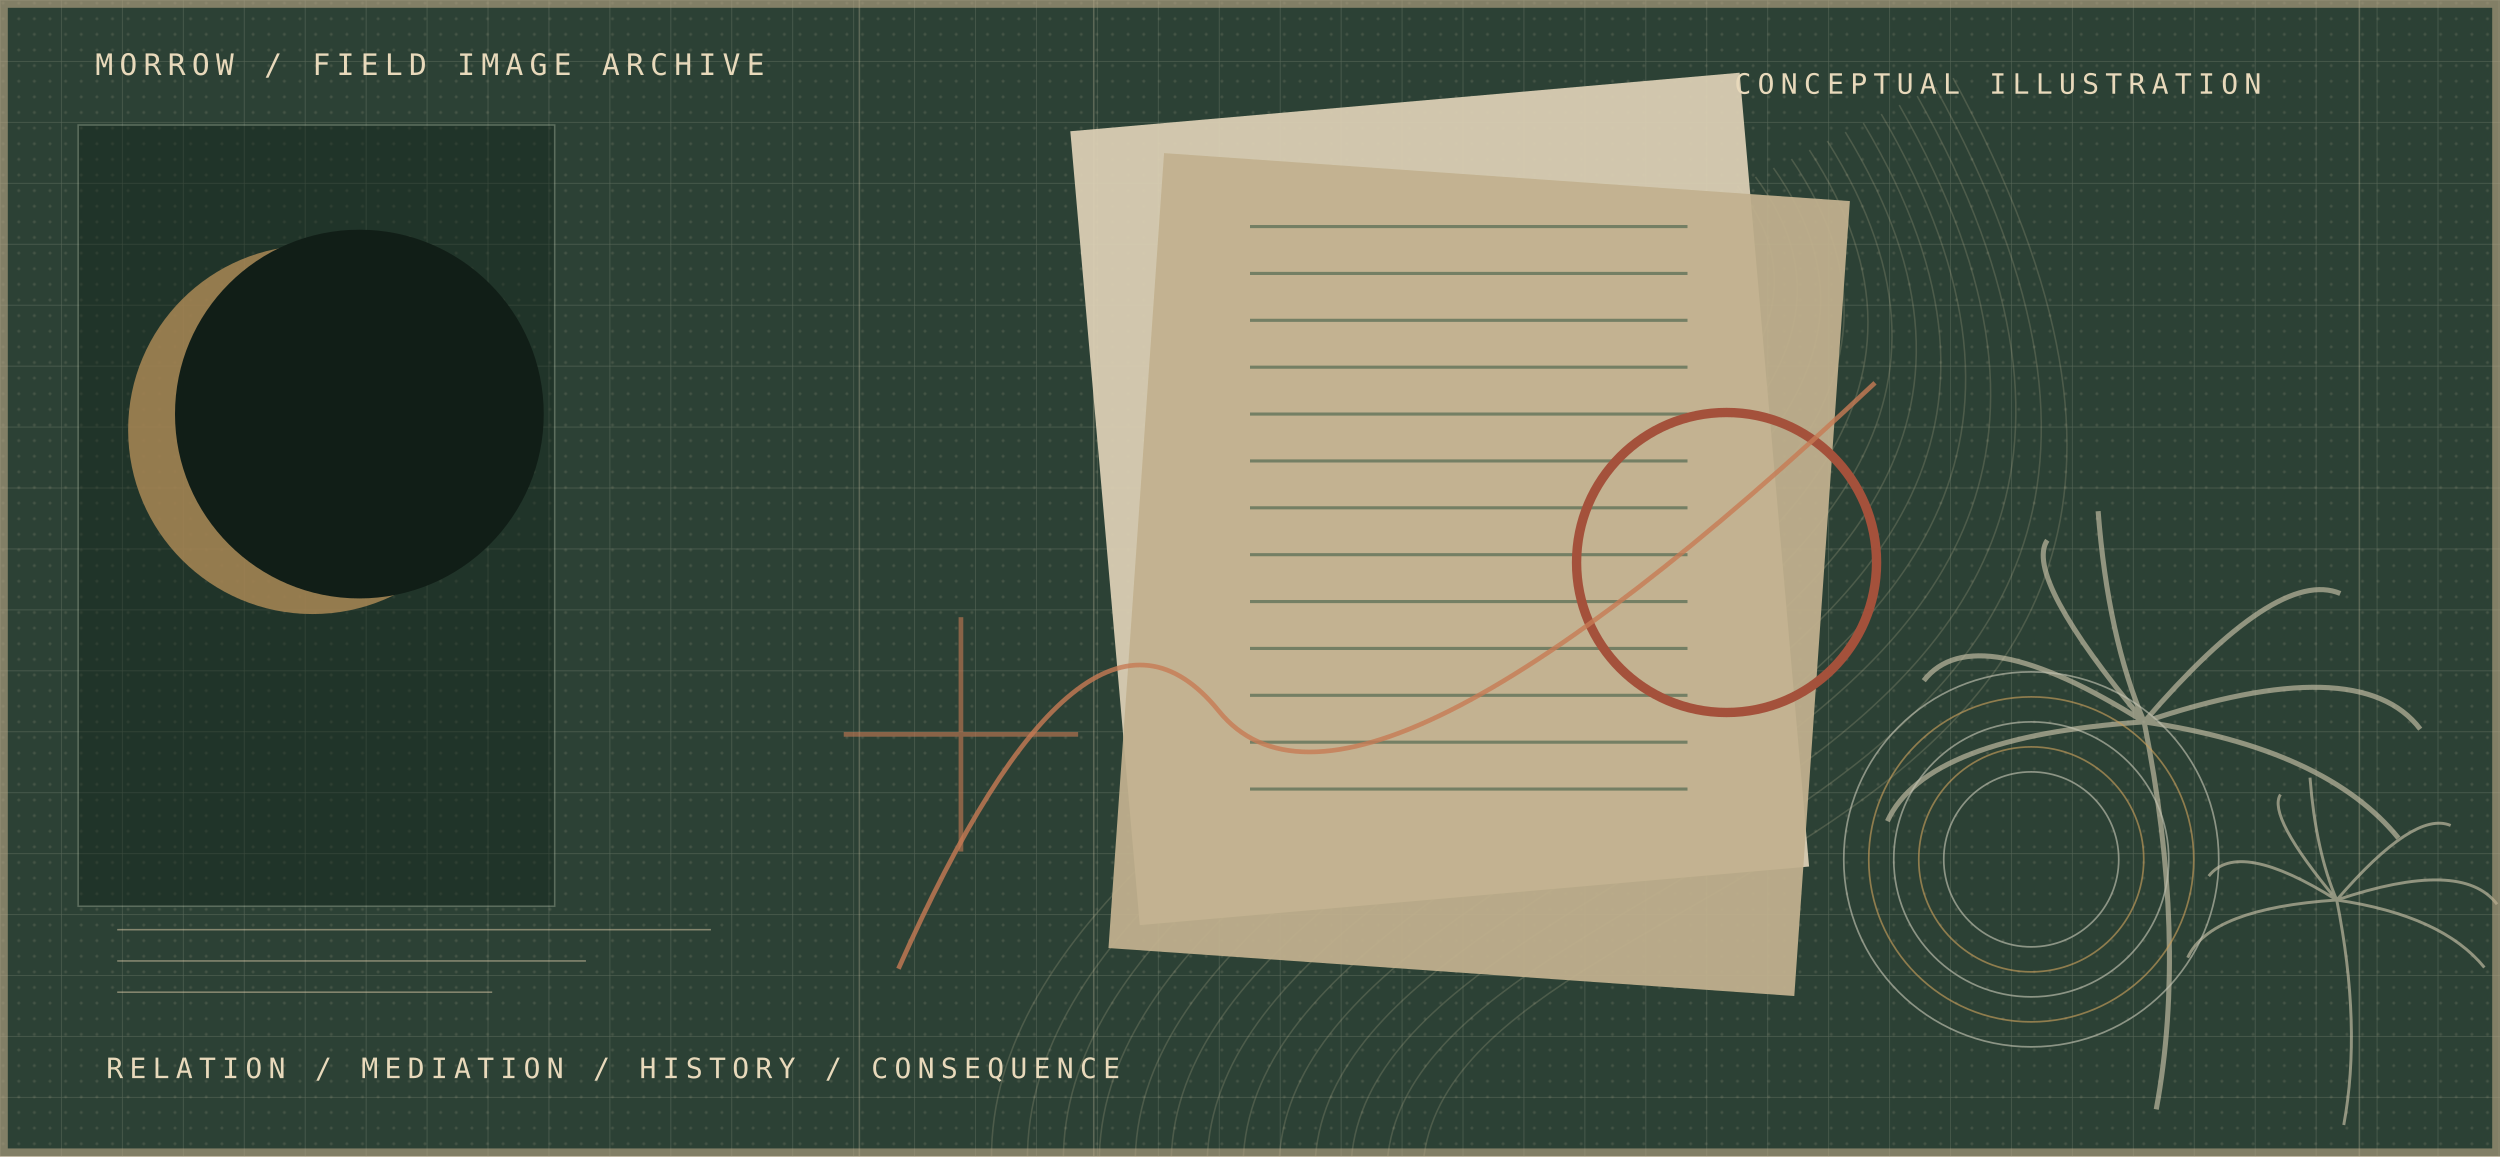
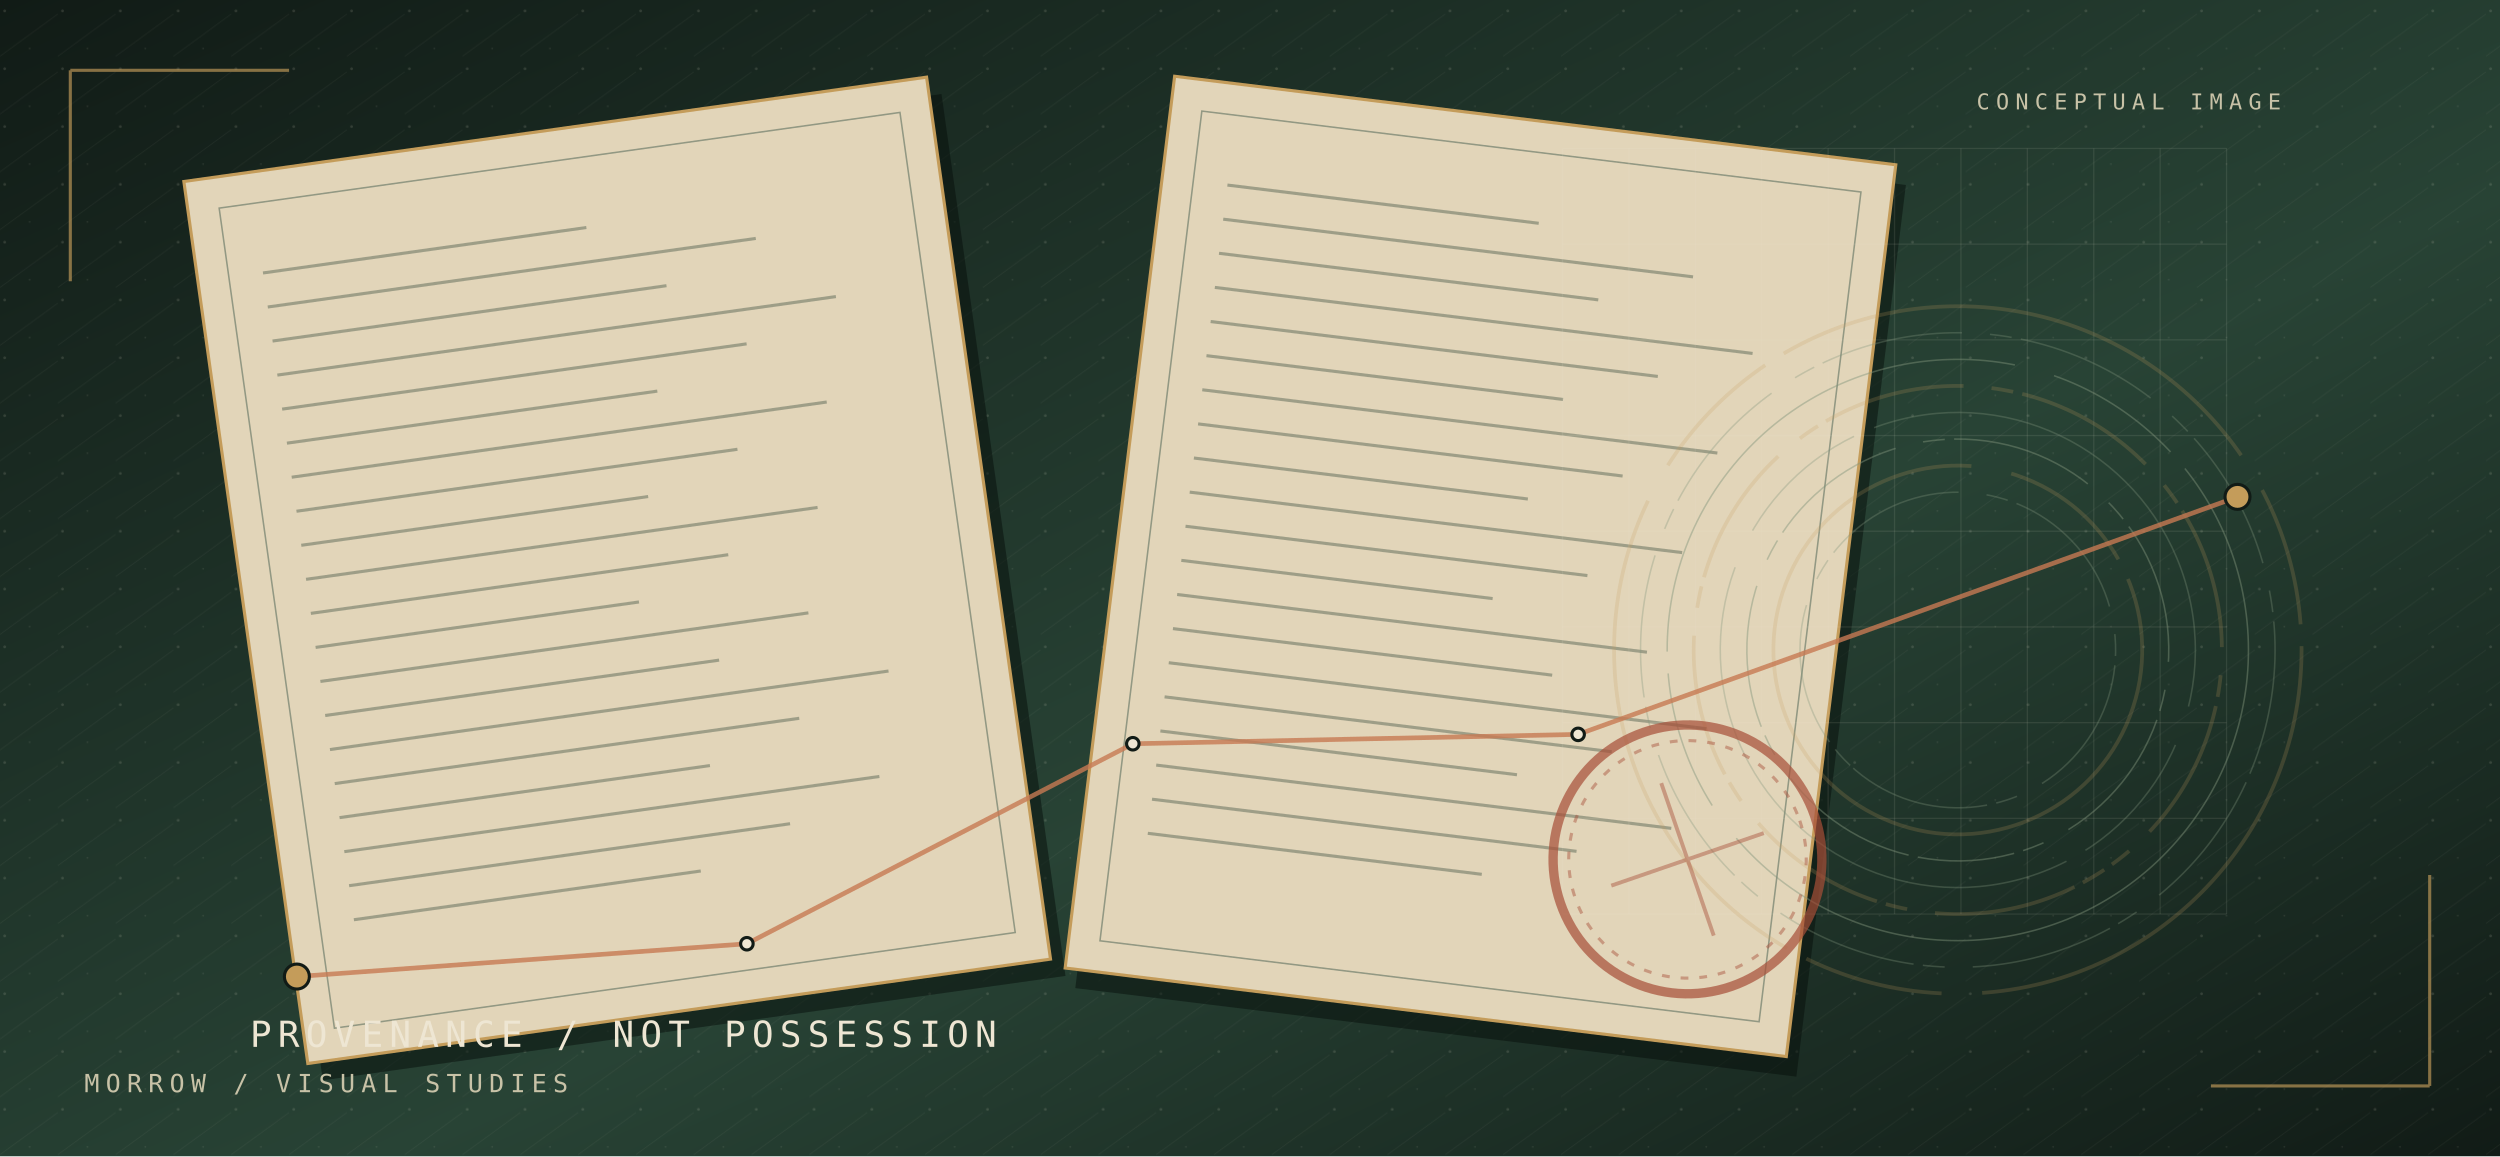
- <svg xmlns="http://www.w3.org/2000/svg" width="1600" height="740" viewBox="0 0 1600 740" role="img" aria-label="source / interpretation conceptual collage">
+ <svg xmlns="http://www.w3.org/2000/svg" width="1600" height="740" viewBox="0 0 1600 740" role="img" aria-labelledby="name note">
  <defs>
-     <pattern id="grid" width="39" height="39" patternUnits="userSpaceOnUse">
-       <path d="M39 0H0V39" fill="none" stroke="#abaf98" stroke-width=".7" opacity=".35" />
+     <linearGradient id="ground" x1="0" y1="0" x2="1" y2="1">
+       <stop stop-color="#111b16" />
+       <stop offset=".58" stop-color="#284335" />
+       <stop offset="1" stop-color="#111b16" />
+     </linearGradient>
+     <linearGradient id="copper" x1="0" y1="0" x2="1" y2="1">
+       <stop stop-color="#e7b87c" />
+       <stop offset=".56" stop-color="#a85438" />
+       <stop offset="1" stop-color="#c5935b" />
+     </linearGradient>
+     <pattern id="grain" patternUnits="userSpaceOnUse" width="37" height="37">
+       <circle cx="3" cy="7" r=".9" fill="#eee6d3" opacity=".22" />
+       <circle cx="19" cy="31" r=".6" fill="#eee6d3" opacity=".15" />
+       <path d="M0 36L37 9" stroke="#eee6d3" stroke-width=".5" opacity=".09" />
    </pattern>
-     <pattern id="dot" width="10" height="10" patternUnits="userSpaceOnUse">
-       <circle cx="2" cy="2" r="1" fill="#e6d4b2" opacity=".12" />
-     </pattern>
+     <filter id="soft" x="-35%" y="-35%" width="170%" height="170%">
+       <feGaussianBlur stdDeviation="23" />
+     </filter>
  </defs>
-   <rect width="1600" height="740" fill="#2c4135" />
-   <rect width="1600" height="740" fill="url(#grid)" />
-   <rect width="1600" height="740" fill="url(#dot)" />
-   <path d="M550 0V740M700 0V740M1510 0V740" stroke="#eadab7" stroke-width="1" opacity=".25" />
-   <path d="M 920 800 C 820 540,1550 600,1250 50" stroke="#e1d3aa" stroke-width="1" fill="none" opacity=".18" />
-   <path d="M 897 800 C 797 535.4,1527 577,1238.5 55.75" stroke="#e1d3aa" stroke-width="1" fill="none" opacity=".18" />
-   <path d="M 874 800 C 774 530.8,1504 554,1227 61.5" stroke="#e1d3aa" stroke-width="1" fill="none" opacity=".18" />
-   <path d="M 851 800 C 751 526.2,1481 531,1215.5 67.25" stroke="#e1d3aa" stroke-width="1" fill="none" opacity=".18" />
-   <path d="M 828 800 C 728 521.6,1458 508,1204 73" stroke="#e1d3aa" stroke-width="1" fill="none" opacity=".18" />
-   <path d="M 805 800 C 705 517,1435 485,1192.5 78.75" stroke="#e1d3aa" stroke-width="1" fill="none" opacity=".18" />
-   <path d="M 782 800 C 682 512.4,1412 462,1181 84.5" stroke="#e1d3aa" stroke-width="1" fill="none" opacity=".18" />
-   <path d="M 759 800 C 659 507.8,1389 439,1169.5 90.25" stroke="#e1d3aa" stroke-width="1" fill="none" opacity=".18" />
-   <path d="M 736 800 C 636 503.2,1366 416,1158 96" stroke="#e1d3aa" stroke-width="1" fill="none" opacity=".18" />
-   <path d="M 713 800 C 613 498.6,1343 393,1146.5 101.75" stroke="#e1d3aa" stroke-width="1" fill="none" opacity=".18" />
-   <path d="M 690 800 C 590 494,1320 370,1135 107.5" stroke="#e1d3aa" stroke-width="1" fill="none" opacity=".18" />
-   <path d="M 667 800 C 567 489.4,1297 347,1123.5 113.25" stroke="#e1d3aa" stroke-width="1" fill="none" opacity=".18" />
-   <path d="M 644 800 C 544 484.8,1274 324,1112 119" stroke="#e1d3aa" stroke-width="1" fill="none" opacity=".18" />
-   <rect x="50" y="80" width="305" height="500" stroke="#a3af99" fill="#102017" opacity=".4" />
-   <circle cx="200" cy="275" r="118" fill="#ac8955" opacity=".83" />
-   <circle cx="230" cy="265" r="118" fill="#111e17" />
-   <path d="M75 595h380M75 615h300M75 635h240" stroke="#e0cdaa" opacity=".5" />
-   <g>
-     <rect x="685" y="84" width="430" height="510" transform="rotate(-5 685 84)" fill="#ddd0b5" opacity=".93" />
-     <rect x="745" y="98" width="440" height="510" transform="rotate(4 745 98)" fill="#c2b18e" opacity=".93" />
-     <g stroke="#536a51" stroke-width="2" opacity=".7">
-       <path d="M800 145h280" />
-       <path d="M800 175h280" />
-       <path d="M800 205h280" />
-       <path d="M800 235h280" />
-       <path d="M800 265h280" />
-       <path d="M800 295h280" />
-       <path d="M800 325h280" />
-       <path d="M800 355h280" />
-       <path d="M800 385h280" />
-       <path d="M800 415h280" />
-       <path d="M800 445h280" />
-       <path d="M800 475h280" />
-       <path d="M800 505h280" />
-     </g>
-     <circle cx="1105" cy="360" r="96" stroke="#a4513b" stroke-width="6" fill="none" />
+   <rect width="1600" height="740" fill="url(#ground)" />
+   <rect width="1600" height="740" fill="url(#grain)" opacity=".6" />
+   <path d="M45 45h140M45 45v135 M1555 695h-140M1555 695v-135" fill="none" stroke="#c49c5a" stroke-width="2" opacity=".65" />
+   <g transform="rotate(-8 395 365)">
+     <rect x="163" y="92" width="480" height="570" fill="#050e0a" opacity=".5" />
+     <rect x="155" y="80" width="480" height="570" fill="#e2d5b9" stroke="#c49c5a" stroke-width="2" />
+     <rect x="175" y="100" width="440" height="530" stroke="#304d40" opacity=".45" fill="none" />
+     <path d="M197 145h209" stroke="#20372b" stroke-width="2" opacity="0.35" />
+     <path d="M197 167h315.4" stroke="#20372b" stroke-width="2" opacity="0.35" />
+     <path d="M197 189h254.6" stroke="#20372b" stroke-width="2" opacity="0.35" />
+     <path d="M197 211h361" stroke="#20372b" stroke-width="2" opacity="0.35" />
+     <path d="M197 233h300.2" stroke="#20372b" stroke-width="2" opacity="0.35" />
+     <path d="M197 255h239.4" stroke="#20372b" stroke-width="2" opacity="0.35" />
+     <path d="M197 277h345.8" stroke="#20372b" stroke-width="2" opacity="0.35" />
+     <path d="M197 299h285" stroke="#20372b" stroke-width="2" opacity="0.35" />
+     <path d="M197 321h224.2" stroke="#20372b" stroke-width="2" opacity="0.35" />
+     <path d="M197 343h330.6" stroke="#20372b" stroke-width="2" opacity="0.35" />
+     <path d="M197 365h269.8" stroke="#20372b" stroke-width="2" opacity="0.35" />
+     <path d="M197 387h209" stroke="#20372b" stroke-width="2" opacity="0.35" />
+     <path d="M197 409h315.4" stroke="#20372b" stroke-width="2" opacity="0.35" />
+     <path d="M197 431h254.6" stroke="#20372b" stroke-width="2" opacity="0.35" />
+     <path d="M197 453h361" stroke="#20372b" stroke-width="2" opacity="0.35" />
+     <path d="M197 475h300.2" stroke="#20372b" stroke-width="2" opacity="0.35" />
+     <path d="M197 497h239.4" stroke="#20372b" stroke-width="2" opacity="0.35" />
+     <path d="M197 519h345.8" stroke="#20372b" stroke-width="2" opacity="0.35" />
+     <path d="M197 541h285" stroke="#20372b" stroke-width="2" opacity="0.35" />
+     <path d="M197 563h224.2" stroke="#20372b" stroke-width="2" opacity="0.35" />
  </g>
-   <g transform="translate(1380 710) scale(1.55)" stroke="#cfc7ac" stroke-width="2.1" fill="none" opacity=".62">
-     <path d="M0 0 Q13 -70 -5 -160" />
-     <path d="M-5 -160 Q-75 -204 -96 -177 M-5 -160 Q-55 -220 -45 -235 M-5 -160 Q50 -224 76 -213 M-5 -160 Q84 -190 109 -157 M-5 -160 Q-20 -195 -24 -247" />
-     <path d="M-5 -160 Q-95 -154 -111 -119 M-5 -160 Q70 -149 100 -112" />
+   <g transform="rotate(7 947.5 362.5)">
+     <rect x="723" y="87" width="465" height="575" fill="#050e0a" opacity=".5" />
+     <rect x="715" y="75" width="465" height="575" fill="#e2d5b9" stroke="#c49c5a" stroke-width="2" />
+     <rect x="735" y="95" width="425" height="535" stroke="#304d40" opacity=".45" fill="none" />
+     <path d="M757 140h200.75" stroke="#20372b" stroke-width="2" opacity="0.35" />
+     <path d="M757 162h302.95" stroke="#20372b" stroke-width="2" opacity="0.35" />
+     <path d="M757 184h244.55" stroke="#20372b" stroke-width="2" opacity="0.35" />
+     <path d="M757 206h346.75" stroke="#20372b" stroke-width="2" opacity="0.35" />
+     <path d="M757 228h288.35" stroke="#20372b" stroke-width="2" opacity="0.35" />
+     <path d="M757 250h229.95" stroke="#20372b" stroke-width="2" opacity="0.35" />
+     <path d="M757 272h332.15" stroke="#20372b" stroke-width="2" opacity="0.35" />
+     <path d="M757 294h273.75" stroke="#20372b" stroke-width="2" opacity="0.35" />
+     <path d="M757 316h215.35" stroke="#20372b" stroke-width="2" opacity="0.35" />
+     <path d="M757 338h317.55" stroke="#20372b" stroke-width="2" opacity="0.35" />
+     <path d="M757 360h259.15" stroke="#20372b" stroke-width="2" opacity="0.35" />
+     <path d="M757 382h200.75" stroke="#20372b" stroke-width="2" opacity="0.35" />
+     <path d="M757 404h302.95" stroke="#20372b" stroke-width="2" opacity="0.35" />
+     <path d="M757 426h244.55" stroke="#20372b" stroke-width="2" opacity="0.35" />
+     <path d="M757 448h346.75" stroke="#20372b" stroke-width="2" opacity="0.35" />
+     <path d="M757 470h288.35" stroke="#20372b" stroke-width="2" opacity="0.35" />
+     <path d="M757 492h229.95" stroke="#20372b" stroke-width="2" opacity="0.35" />
+     <path d="M757 514h332.15" stroke="#20372b" stroke-width="2" opacity="0.35" />
+     <path d="M757 536h273.75" stroke="#20372b" stroke-width="2" opacity="0.35" />
+     <path d="M757 558h215.35" stroke="#20372b" stroke-width="2" opacity="0.35" />
  </g>
-   <g transform="translate(1500 720) scale(0.9)" stroke="#cfc7ac" stroke-width="2.1" fill="none" opacity=".62">
-     <path d="M0 0 Q13 -70 -5 -160" />
-     <path d="M-5 -160 Q-75 -204 -96 -177 M-5 -160 Q-55 -220 -45 -235 M-5 -160 Q50 -224 76 -213 M-5 -160 Q84 -190 109 -157 M-5 -160 Q-20 -195 -24 -247" />
-     <path d="M-5 -160 Q-95 -154 -111 -119 M-5 -160 Q70 -149 100 -112" />
+   <path d="M1000 95v490" stroke="#eee6d3" stroke-width=".8" opacity=".1" />
+   <path d="M1042.5 95v490" stroke="#eee6d3" stroke-width=".8" opacity=".1" />
+   <path d="M1085 95v490" stroke="#eee6d3" stroke-width=".8" opacity=".1" />
+   <path d="M1127.5 95v490" stroke="#eee6d3" stroke-width=".8" opacity=".1" />
+   <path d="M1170 95v490" stroke="#eee6d3" stroke-width=".8" opacity=".1" />
+   <path d="M1212.5 95v490" stroke="#eee6d3" stroke-width=".8" opacity=".1" />
+   <path d="M1255 95v490" stroke="#eee6d3" stroke-width=".8" opacity=".1" />
+   <path d="M1297.5 95v490" stroke="#eee6d3" stroke-width=".8" opacity=".1" />
+   <path d="M1340 95v490" stroke="#eee6d3" stroke-width=".8" opacity=".1" />
+   <path d="M1382.5 95v490" stroke="#eee6d3" stroke-width=".8" opacity=".1" />
+   <path d="M1425 95v490" stroke="#eee6d3" stroke-width=".8" opacity=".1" />
+   <path d="M1000 95h425" stroke="#eee6d3" stroke-width=".8" opacity=".1" />
+   <path d="M1000 156.25h425" stroke="#eee6d3" stroke-width=".8" opacity=".1" />
+   <path d="M1000 217.5h425" stroke="#eee6d3" stroke-width=".8" opacity=".1" />
+   <path d="M1000 278.75h425" stroke="#eee6d3" stroke-width=".8" opacity=".1" />
+   <path d="M1000 340h425" stroke="#eee6d3" stroke-width=".8" opacity=".1" />
+   <path d="M1000 401.25h425" stroke="#eee6d3" stroke-width=".8" opacity=".1" />
+   <path d="M1000 462.5h425" stroke="#eee6d3" stroke-width=".8" opacity=".1" />
+   <path d="M1000 523.75h425" stroke="#eee6d3" stroke-width=".8" opacity=".1" />
+   <path d="M1000 585h425" stroke="#eee6d3" stroke-width=".8" opacity=".1" />
+   <circle cx="1253" cy="416" r="220" stroke="#c49c5a" fill="none" stroke-width="2.4" opacity="0.21" stroke-dasharray="330 26 90 14" transform="rotate(0 1253 416)" />
+   <circle cx="1253" cy="416" r="203" stroke="#81947b" fill="none" stroke-width="1" opacity="0.33" stroke-dasharray="14 6 92 18" transform="rotate(19 1253 416)" />
+   <circle cx="1253" cy="416" r="186" stroke="#81947b" fill="none" stroke-width="1" opacity="0.45" stroke-dasharray="330 26 90 14" transform="rotate(38 1253 416)" />
+   <circle cx="1253" cy="416" r="169" stroke="#c49c5a" fill="none" stroke-width="2.4" opacity="0.21" stroke-dasharray="14 6 92 18" transform="rotate(57 1253 416)" />
+   <circle cx="1253" cy="416" r="152" stroke="#81947b" fill="none" stroke-width="1" opacity="0.33" stroke-dasharray="330 26 90 14" transform="rotate(76 1253 416)" />
+   <circle cx="1253" cy="416" r="135" stroke="#81947b" fill="none" stroke-width="1" opacity="0.45" stroke-dasharray="14 6 92 18" transform="rotate(95 1253 416)" />
+   <circle cx="1253" cy="416" r="118" stroke="#c49c5a" fill="none" stroke-width="2.4" opacity="0.21" stroke-dasharray="330 26 90 14" transform="rotate(114 1253 416)" />
+   <circle cx="1253" cy="416" r="101" stroke="#81947b" fill="none" stroke-width="1" opacity="0.33" stroke-dasharray="14 6 92 18" transform="rotate(133 1253 416)" />
+   <path d="M190 625 L478 604 L725 476 L1010 470 L1432 318" stroke="#c77952" stroke-width="3" opacity=".8" fill="none" stroke-linecap="round" stroke-linejoin="round" />
+   <circle cx="190" cy="625" r="8" fill="#c49c5a" stroke="#111b16" stroke-width="2" />
+   <circle cx="478" cy="604" r="4" fill="#eee6d3" stroke="#111b16" stroke-width="2" />
+   <circle cx="725" cy="476" r="4" fill="#eee6d3" stroke="#111b16" stroke-width="2" />
+   <circle cx="1010" cy="470" r="4" fill="#eee6d3" stroke="#111b16" stroke-width="2" />
+   <circle cx="1432" cy="318" r="8" fill="#c49c5a" stroke="#111b16" stroke-width="2" />
+   <g transform="translate(1080 550) rotate(-19)">
+     <circle r="86" stroke="#a74e38" stroke-width="6" opacity=".7" fill="none" />
+     <circle r="76" stroke="#a74e38" opacity=".45" fill="none" stroke-width="2" stroke-dasharray="5 7" />
+     <path d="M-51.6 0H51.6M0 -51.6V51.6" stroke="#a74e38" stroke-width="2.5" opacity=".45" />
  </g>
-   <circle cx="1300" cy="550" r="120" fill="none" stroke="#c0c1b0" stroke-width="1.1" opacity=".65" />
-   <circle cx="1300" cy="550" r="104" fill="none" stroke="#c49c5a" stroke-width="1.1" opacity=".65" />
-   <circle cx="1300" cy="550" r="88" fill="none" stroke="#c0c1b0" stroke-width="1.1" opacity=".65" />
-   <circle cx="1300" cy="550" r="72" fill="none" stroke="#c49c5a" stroke-width="1.1" opacity=".65" />
-   <circle cx="1300" cy="550" r="56" fill="none" stroke="#c0c1b0" stroke-width="1.1" opacity=".65" />
-   <g fill="none" stroke="#c77a54" stroke-width="3">
-     <path d="M575 620Q695 350 780 455T1200 245" opacity=".8" />
-     <path d="M540 470h150m-75-75v150" opacity=".6" />
-   </g>
-   <g font-family="monospace" letter-spacing="4" fill="#e8d9bb">
-     <text x="61" y="48" font-size="19">MORROW   /   FIELD IMAGE ARCHIVE</text>
-     <text x="68" y="690" font-size="18">RELATION   /   MEDIATION   /   HISTORY   /   CONSEQUENCE</text>
-     <text x="1110" y="60" font-size="18">CONCEPTUAL ILLUSTRATION</text>
-   </g>
-   <rect x="0" y="0" width="1600" height="740" fill="none" stroke="#bba987" stroke-width="10" opacity=".6" />
+   <text x="160" y="670" fill="#eee6d3" font-size="23" font-family="ui-monospace,monospace" letter-spacing="4">PROVENANCE / NOT POSSESSION</text>
+   <text x="54" y="699" fill="#c8c2a7" font-size="16" font-family="ui-monospace,monospace" letter-spacing="4">MORROW  /  VISUAL STUDIES</text>
+   <text x="1265" y="70" fill="#c8c2a7" font-size="14" font-family="ui-monospace,monospace" letter-spacing="4">CONCEPTUAL IMAGE</text>
</svg>
